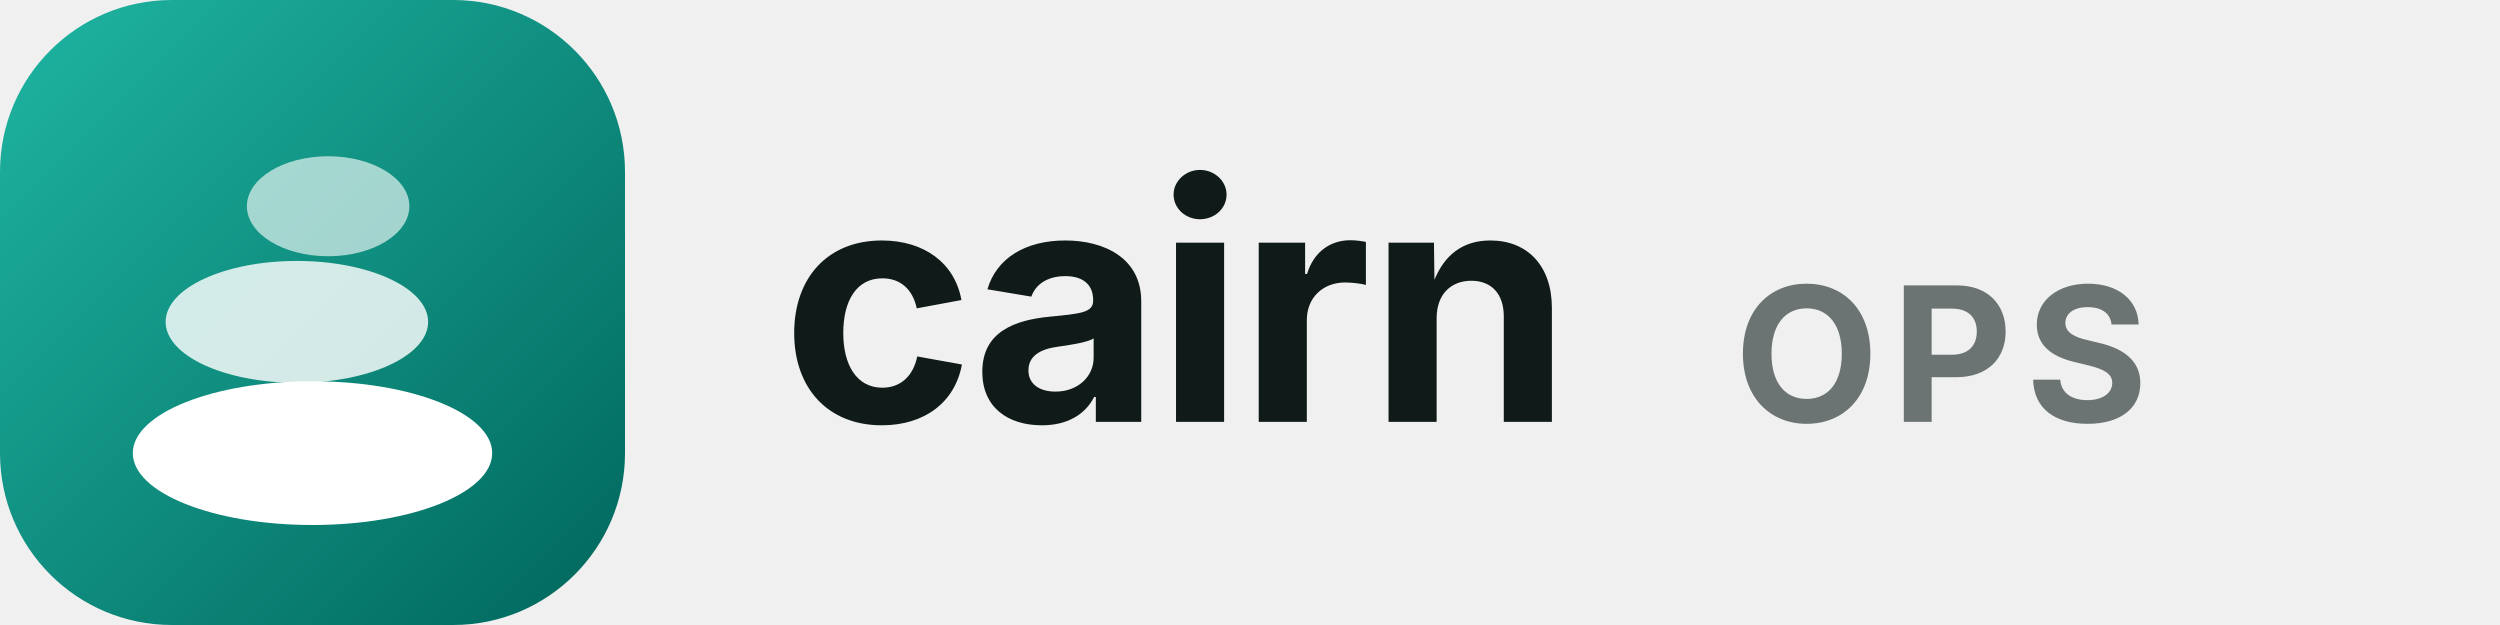
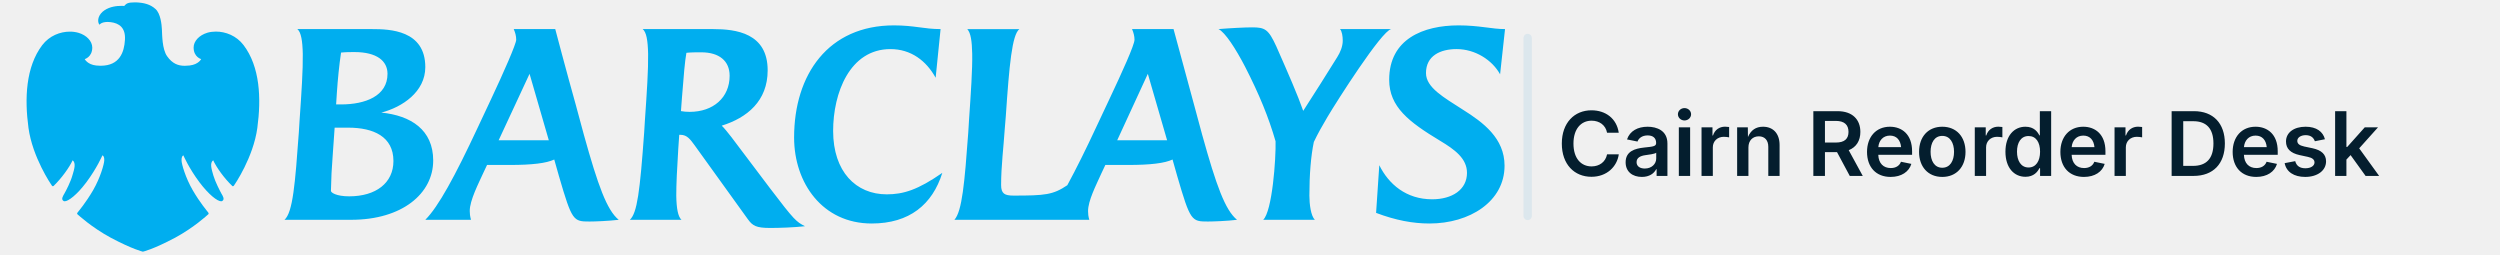
- <svg xmlns="http://www.w3.org/2000/svg" width="160" height="40" viewBox="0 0 160 40">
+ <svg xmlns="http://www.w3.org/2000/svg" xmlns:xlink="http://www.w3.org/1999/xlink" width="413" height="42" viewBox="-8 -8 8264 857">
  <defs>
-     <linearGradient id="g" x1="0" y1="0" x2="1" y2="1">
-       <stop offset="0" stop-color="#1FB5A2" />
-       <stop offset="1" stop-color="#00665C" />
-     </linearGradient>
+     <clipPath id="b">
+       <use xlink:href="#a" overflow="visible" width="595.276" height="841.891" />
+     </clipPath>
+     <path id="a" d="M-203.862 562.153v-114.52c.001-6.594 4.899-11.354 11.362-11.354-6.463 0-11.702-5.348-11.702-11.939l-.03-32.203c0-2.888 2.294-5.227 5.118-5.227H79.182c11.734 0 21.246 9.703 21.246 21.671v164.288c0 5.41-4.301 10.952-9.608 10.952h-273.436c-11.739 0-21.246-12.784-21.246-21.668" />
  </defs>
-   <rect x="0" y="0" width="40" height="40" rx="11" fill="url(#g)" />
-   <ellipse cx="20" cy="29" rx="11.5" ry="4.6" fill="#FFFFFF" />
-   <ellipse cx="19" cy="20.6" rx="8.4" ry="3.9" fill="#FFFFFF" fill-opacity="0.82" />
-   <ellipse cx="21" cy="13.2" rx="5.2" ry="3.2" fill="#FFFFFF" fill-opacity="0.62" />
-   <text x="50" y="27" font-family="'Plus Jakarta Sans', Inter, -apple-system, BlinkMacSystemFont, 'Segoe UI', Helvetica, Arial, sans-serif" font-size="21" font-weight="750" letter-spacing="-0.4" fill="#0F1A19">cairn</text>
-   <text x="111" y="27" font-family="'Plus Jakarta Sans', Inter, -apple-system, BlinkMacSystemFont, 'Segoe UI', Helvetica, Arial, sans-serif" font-size="12" font-weight="700" letter-spacing="0.8" fill="#6B7472">OPS</text>
+   <path d="M19.741 489.332c-.832 0-1.004.145-1.274.446a5.089 5.089 0 00-.333-.009c-.64 0-1.462.094-2.163.563-.677.447-.999 1.238-.638 1.817 0 0 .242-.355 1.038-.355.112 0 .236.012.368.023 1.1.13 1.914.709 1.815 2.238-.088 1.528-.661 3.232-3.005 3.252 0 0-.302 0-.624-.03-1.091-.119-1.434-.804-1.434-.804s.943-.256.951-1.453c-.008-.814-.717-1.559-1.74-1.86a3.883 3.883 0 00-1.086-.146c-1.206 0-2.56.505-3.473 1.697-2.07 2.733-2.238 6.717-1.733 10.422.508 3.713 2.863 7.152 2.932 7.246.05.066.095.102.146.102a.13.13 0 00.081-.035c1.017-.987 1.987-2.336 2.402-3.238.444.354.212 1.107-.032 1.911-.232.822-.796 1.913-1 2.265-.197.344-.461.744-.106.953a.26.26 0 00.137.034c.456 0 1.529-.795 2.726-2.391 1.34-1.796 2.02-3.39 2.02-3.39.098.022.262.188.235.64-.018.459-.49 2.167-1.409 3.757-.929 1.589-1.787 2.583-1.96 2.809-.107.131-.016.213.053.266.068.046 1.711 1.58 4.098 2.876 2.828 1.507 4.082 1.778 4.082 1.778s1.251-.264 4.079-1.77c2.386-1.298 4.036-2.839 4.097-2.891.069-.047.157-.121.053-.265-.163-.216-1.024-1.215-1.951-2.804-.916-1.579-1.406-3.298-1.413-3.751-.019-.457.135-.608.229-.646 0 0 .687 1.604 2.027 3.39 1.203 1.598 2.266 2.391 2.724 2.391a.276.276 0 00.142-.034c.344-.209.088-.615-.114-.955-.188-.35-.76-1.434-1.003-2.263-.233-.813-.475-1.565-.023-1.911.416.902 1.379 2.258 2.399 3.231a.124.124 0 00.088.042c.045 0 .093-.035.135-.096.075-.1 2.434-3.533 2.938-7.252.506-3.713.339-7.688-1.733-10.422-.907-1.195-2.271-1.703-3.485-1.703-.379 0-.741.049-1.072.144-1.031.31-1.737 1.062-1.731 1.868 0 1.197.948 1.453.948 1.453s-.317.668-1.447.804a5.012 5.012 0 01-.612.038c-.85 0-1.566-.27-2.226-1.202-.64-.897-.619-2.744-.656-3.36-.029-.625-.163-2.027-.82-2.599-.655-.587-1.453-.784-2.448-.823-.073.002-.138.002-.199.002" clip-path="url(#b)" transform="translate(-165.212 -13101.943) scale(26.77527)" fill="#00AEEF" />
+   <path d="M4967.034 242.459c-26.668-48.33-84.155-84.985-146.595-84.985-54.916 0-103.219 22.491-103.219 80.808 0 49.106 60.807 82.414 124.104 123.246 69.08 43.296 140.73 96.552 140.73 189.034 0 120.756-117.409 194.843-253.16 194.843-55.8 0-114.062-10.817-179.849-35.798l10.79-160.732c31.676 64.153 90.822 114.92 178.19 114.92 67.474 0 117.41-32.452 117.41-89.109 0-48.302-40.833-78.264-90.742-108.225-104.959-63.27-171.522-114.117-171.522-205.688 0-137.437 114.892-183.223 233.962-183.223 69.08 0 112.43 12.504 156.528 12.504l-16.627 152.405m-582.041 144.024c-15.048 25.008-34.112 59.093-45.84 84.128-9.96 47.446-14.967 110.77-14.967 180.68 0 29.158 5.007 68.276 18.315 81.61h-174.013c30.765-29.131 43.296-208.124 41.662-264.78-23.32-80.755-55.023-158.215-103.299-252.33-30.738-59.093-66.59-114.947-89.08-125.737 39.118-3.294 89.08-5.81 113.258-5.81 43.27 0 54.97 5.81 81.638 64.126 41.556 94.115 72.374 164.829 90.715 217.335 44.152-69.133 74.944-116.58 114.92-181.536 9.987-15.824 18.314-35.799 18.314-54.97 0-15.02-2.517-31.648-9.157-39.145h172.379c-33.309 7.497-183.223 243.173-214.845 296.429m-605.389-145.658l-103.219 223.949h168.176l-64.957-223.949m202.368 497.887c-54.997 0-59.12-1.634-103.273-153.182l-15.797-55.8c-26.615 12.478-74.14 18.315-149.888 18.315h-76.604l-13.334 28.301c-19.144 42.52-44.956 92.402-44.956 127.45 0 8.328.83 17.458 4.177 29.132h-454.67c25.837-29.131 34.165-123.22 46.642-293.966l2.49-40.778c6.667-97.436 11.727-172.38 10.844-224.806-.83-43.295-5.007-70.793-16.654-83.27h175.726c-25.008 19.17-34.192 122.39-45.813 293.135l-3.347 40.779c-4.177 63.297-12.477 128.227-12.477 191.523 0 29.105 11.647 35.772 41.662 35.772 106.54 0 133.234-2.49 181.483-34.968 29.962-54.97 64.154-124.104 97.409-195.7l45.036-95.75c42.438-89.937 84.047-181.562 84.047-199.02 0-12.53-3.32-24.151-8.273-35.825h139.874s56.603 209.864 69.107 254.793l27.444 101.612c47.446 170.72 77.461 253.964 117.437 286.442-33.362 4.177-80.808 5.81-98.292 5.81m-1133.264 6.694c-165.712 0-261.487-136.554-261.487-289.762 0-213.158 115.723-378.093 336.404-378.093 69.107 0 101.613 12.504 157.359 12.504l-16.628 164.052c-31.648-57.46-83.298-96.605-152.378-96.605-137.384 0-193.183 148.254-193.183 275.651 0 138.214 77.46 213.961 180.68 213.961 55.799 0 104.905-14.994 187.373-72.427-33.309 106.62-110.77 170.72-238.14 170.72m-574.543-577.061c-15.825 0-35.023 0-49.963 1.66-5.007 27.471-9.184 74.944-15.021 151.521l-3.347 45.01c8.38 1.686 19.171 2.543 29.185 2.543 79.897 0 134.894-48.356 134.894-121.587 0-50.016-34.969-79.147-95.748-79.147M2506.44 760.4c-47.446 0-59.12-7.524-74.917-29.186l-179.876-249.813c-14.165-19.144-24.982-34.968-47.446-34.968h-4.177l-3.294 48.302c-4.203 65.787-6.693 118.293-6.693 157.412.83 43.296 5.837 69.91 17.51 80.754h-174.039c24.955-22.49 34.085-97.435 48.276-293.965l2.517-40.78c6.667-96.578 11.674-171.548 10.817-223.974-.857-45.813-5.81-74.141-18.34-84.128h237.308c77.435 0 184.027 13.36 184.027 139.07 0 103.22-69.134 159.876-154.868 186.49 8.327 7.524 23.294 26.669 32.478 38.343l130.717 173.209c81.611 107.422 88.251 112.402 117.436 127.397-36.655 4.15-85.76 5.837-117.436 5.837m-810.97-519.575l-104.155 223.949h169.032l-64.876-223.949m202.287 497.887c-54.916 0-59.093-1.634-103.219-153.182l-15.824-55.8c-26.695 12.478-74.14 18.315-149.915 18.315h-76.604l-13.307 28.301c-13.334 30.015-45.813 91.652-44.983 127.45 0 8.328.83 16.655 4.177 29.132h-154.038c44.126-44.126 99.926-146.541 177.36-312.253l44.982-95.748c40.779-86.592 84.101-184.857 84.101-199.021 0-12.53-3.293-24.151-8.327-35.825h139.928s36.575 139.07 69.08 254.793l27.471 101.612c47.473 170.72 77.434 253.964 117.41 286.442-35.799 4.15-80.781 5.784-98.292 5.784m-792.736-571.197c-12.504 0-29.131 0-44.955 1.687-6.667 44.955-10.844 88.25-14.138 135.697 0 0-2.517 40.778-2.517 39.118h16.655c81.61 0 156.581-28.301 156.581-103.192 0-43.349-35.825-73.31-111.626-73.31m-20.777 254.793h-45.786l-6.667 94.919c-3.32 41.662-5.007 76.604-5.837 118.24 0 5.863 18.314 18.34 61.583 18.34 89.938 0 149.085-44.956 149.085-119.096 0-82.441-67.474-112.403-152.378-112.403m9.987 310.593H869.4c28.328-25.008 35.825-122.416 48.303-293.965l2.49-39.95c6.693-97.434 11.674-172.378 10.844-224.804-.83-44.983-5.837-74.141-18.341-84.128h251.473c59.95 0 179.876 3.347 179.876 128.227 0 83.27-77.46 134.893-148.228 153.261 99.926 9.987 174.87 58.263 174.87 161.509-.027 111.572-104.933 199.85-276.455 199.85" fill="#00AEEF" />
+   <line x1="5060" y1="120" x2="5060" y2="720" stroke="#DCE7ED" stroke-width="28" stroke-linecap="round" />
+   <text x="5160" y="585" font-family="Inter, -apple-system, BlinkMacSystemFont, 'Segoe UI', Helvetica, Arial, sans-serif" font-size="300" font-weight="600" letter-spacing="-2" fill="#041E2E">Cairn Reorder Desk</text>
</svg>
